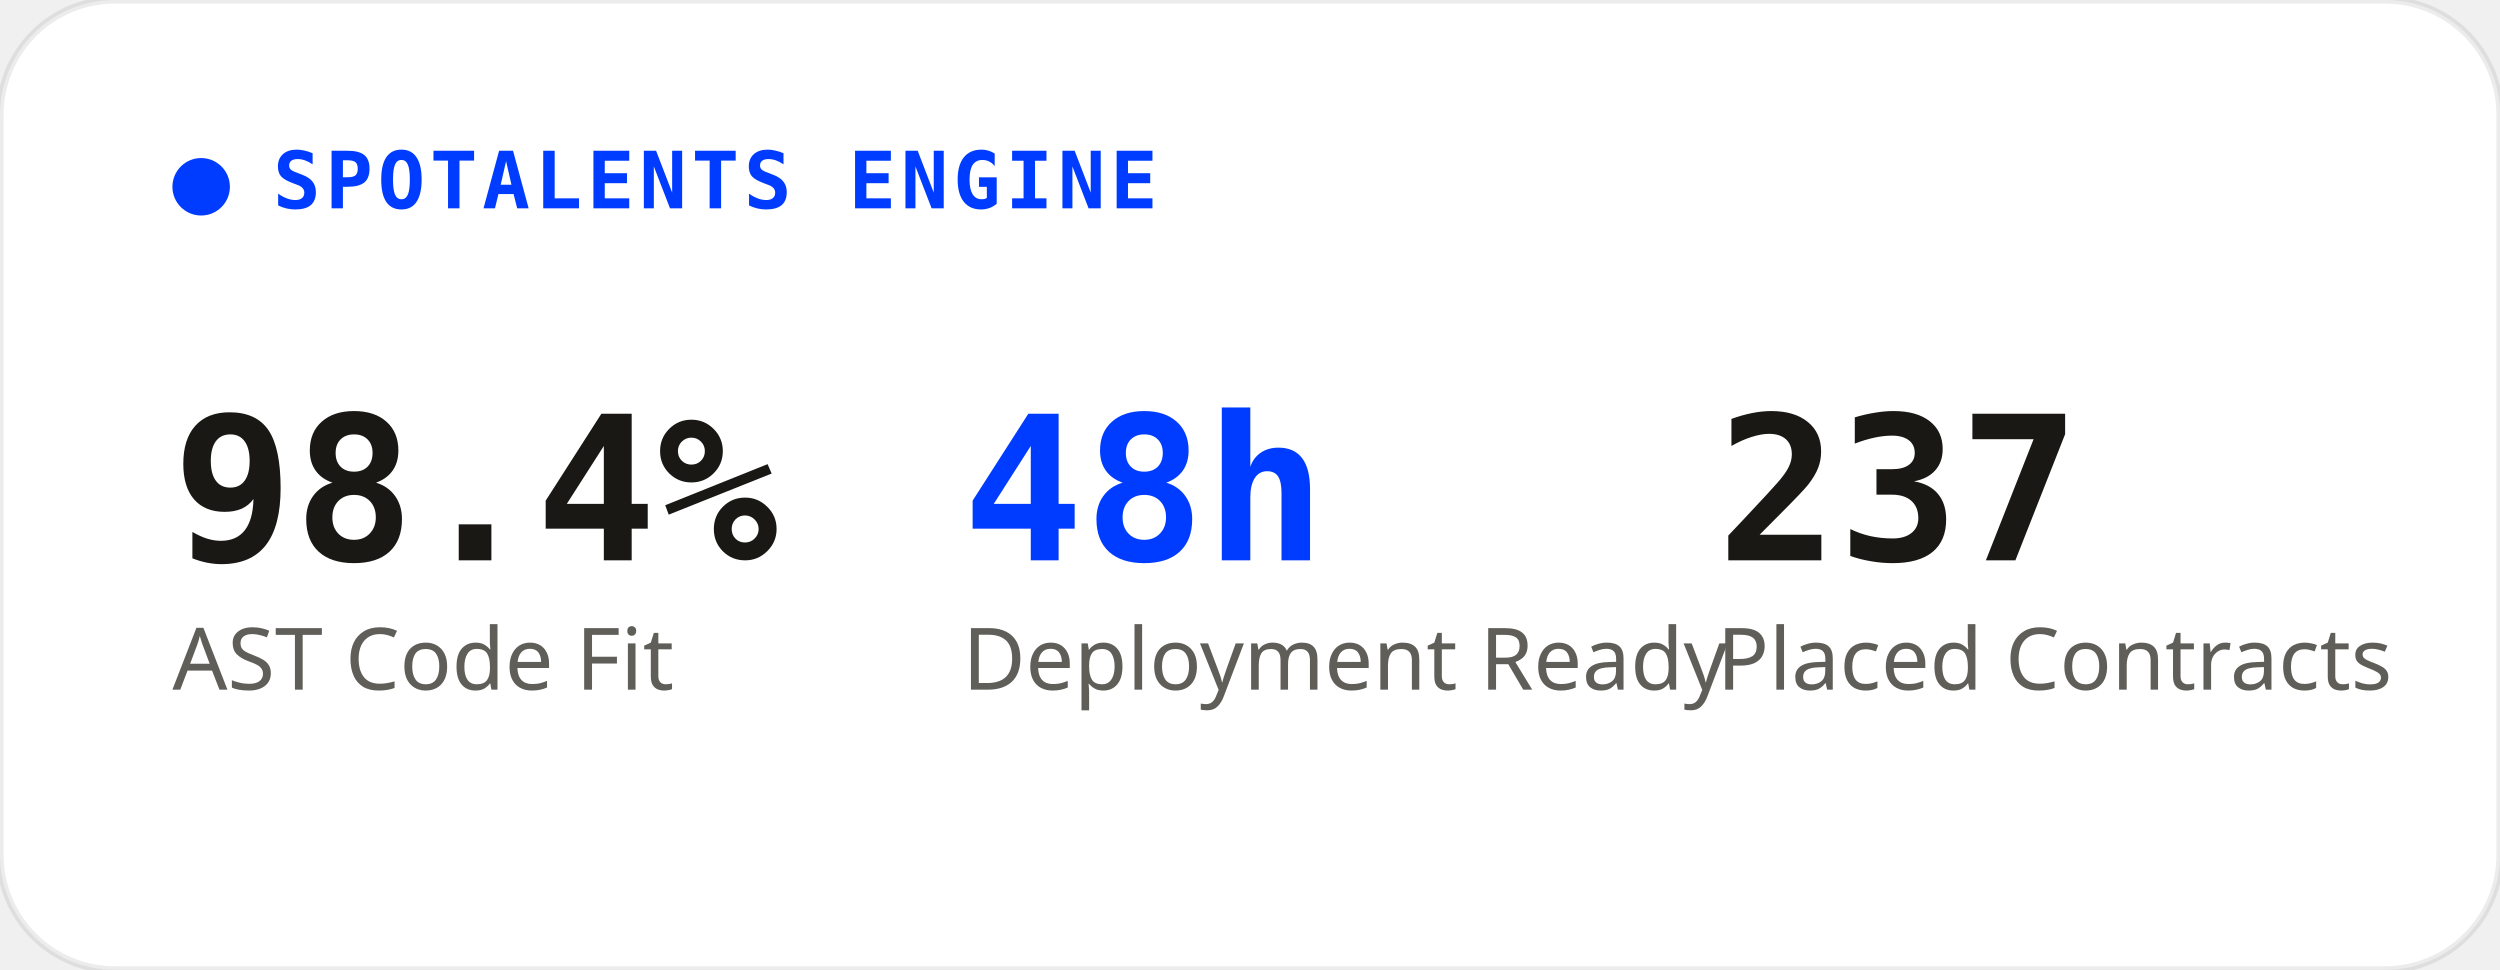
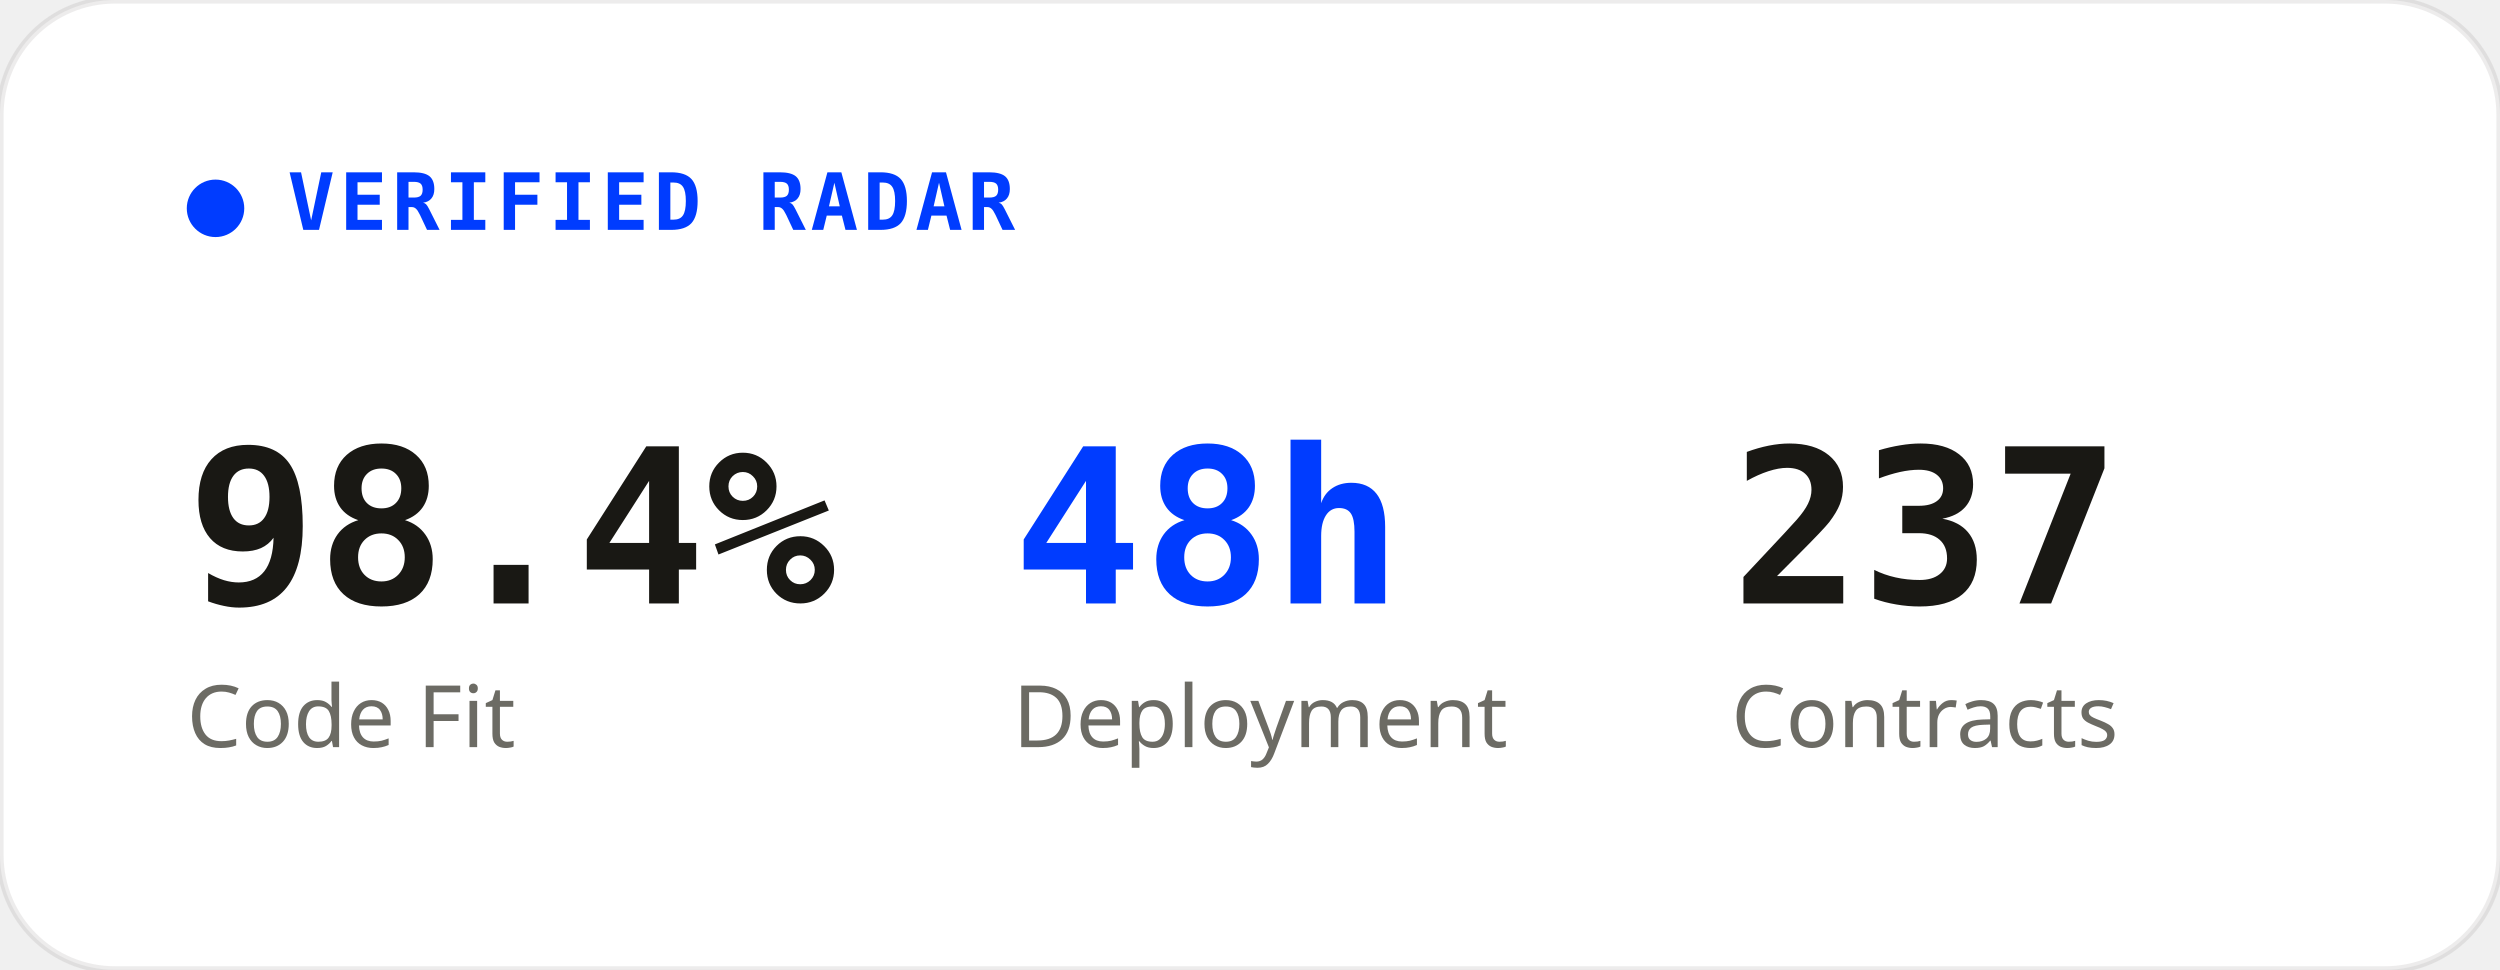
<svg xmlns="http://www.w3.org/2000/svg" width="348" height="135" viewBox="0 0 348 135" fill="none">
  <rect width="348" height="135" rx="16" fill="white" stroke="rgba(25, 24, 20, 0.08)" stroke-width="1" />
-   <g transform="translate(24, 20)">
-     <circle cx="4" cy="6" r="4" fill="#003CFF" />
-     <text x="14" y="9" font-family="'Space Mono', monospace" font-size="11" font-weight="700" fill="#003CFF" letter-spacing="0.06em">SPOTALENTS ENGINE</text>
-     <text x="0" y="58" font-family="'Space Mono', monospace" font-size="28" font-weight="700" fill="#191814">98.4%</text>
-     <text x="0" y="76" font-family="'Instrument Sans', sans-serif" font-size="12" fill="#5F5E59">AST Code Fit</text>
-     <text x="110" y="58" font-family="'Space Mono', monospace" font-size="28" font-weight="700" fill="#003CFF">48h</text>
-     <text x="110" y="76" font-family="'Instrument Sans', sans-serif" font-size="12" fill="#5F5E59">Deployment Ready</text>
-     <text x="215" y="58" font-family="'Space Mono', monospace" font-size="28" font-weight="700" fill="#191814">237</text>
-     <text x="215" y="76" font-family="'Instrument Sans', sans-serif" font-size="12" fill="#5F5E59">Placed Contracts</text>
+   <g transform="translate(26, 24)">
+     <circle cx="4" cy="5" r="4" fill="#003CFF" />
+     <text x="14" y="8" font-family="'Space Mono', monospace" font-size="11" font-weight="700" fill="#003CFF" letter-spacing="0.06em">VERIFIED RADAR</text>
+     <g transform="translate(0, 36)">
+       <text x="0" y="24" font-family="'Space Mono', monospace" font-size="30" font-weight="700" fill="#191814">98.4%</text>
+       <text x="0" y="44" font-family="'Instrument Sans', sans-serif" font-size="12" font-weight="500" fill="#6C6B64">Code Fit</text>
+       <text x="115" y="24" font-family="'Space Mono', monospace" font-size="30" font-weight="700" fill="#003CFF">48h</text>
+       <text x="115" y="44" font-family="'Instrument Sans', sans-serif" font-size="12" font-weight="500" fill="#6C6B64">Deployment</text>
+       <text x="215" y="24" font-family="'Space Mono', monospace" font-size="30" font-weight="700" fill="#191814">237</text>
+       <text x="215" y="44" font-family="'Instrument Sans', sans-serif" font-size="12" font-weight="500" fill="#6C6B64">Contracts</text>
+     </g>
  </g>
</svg>
